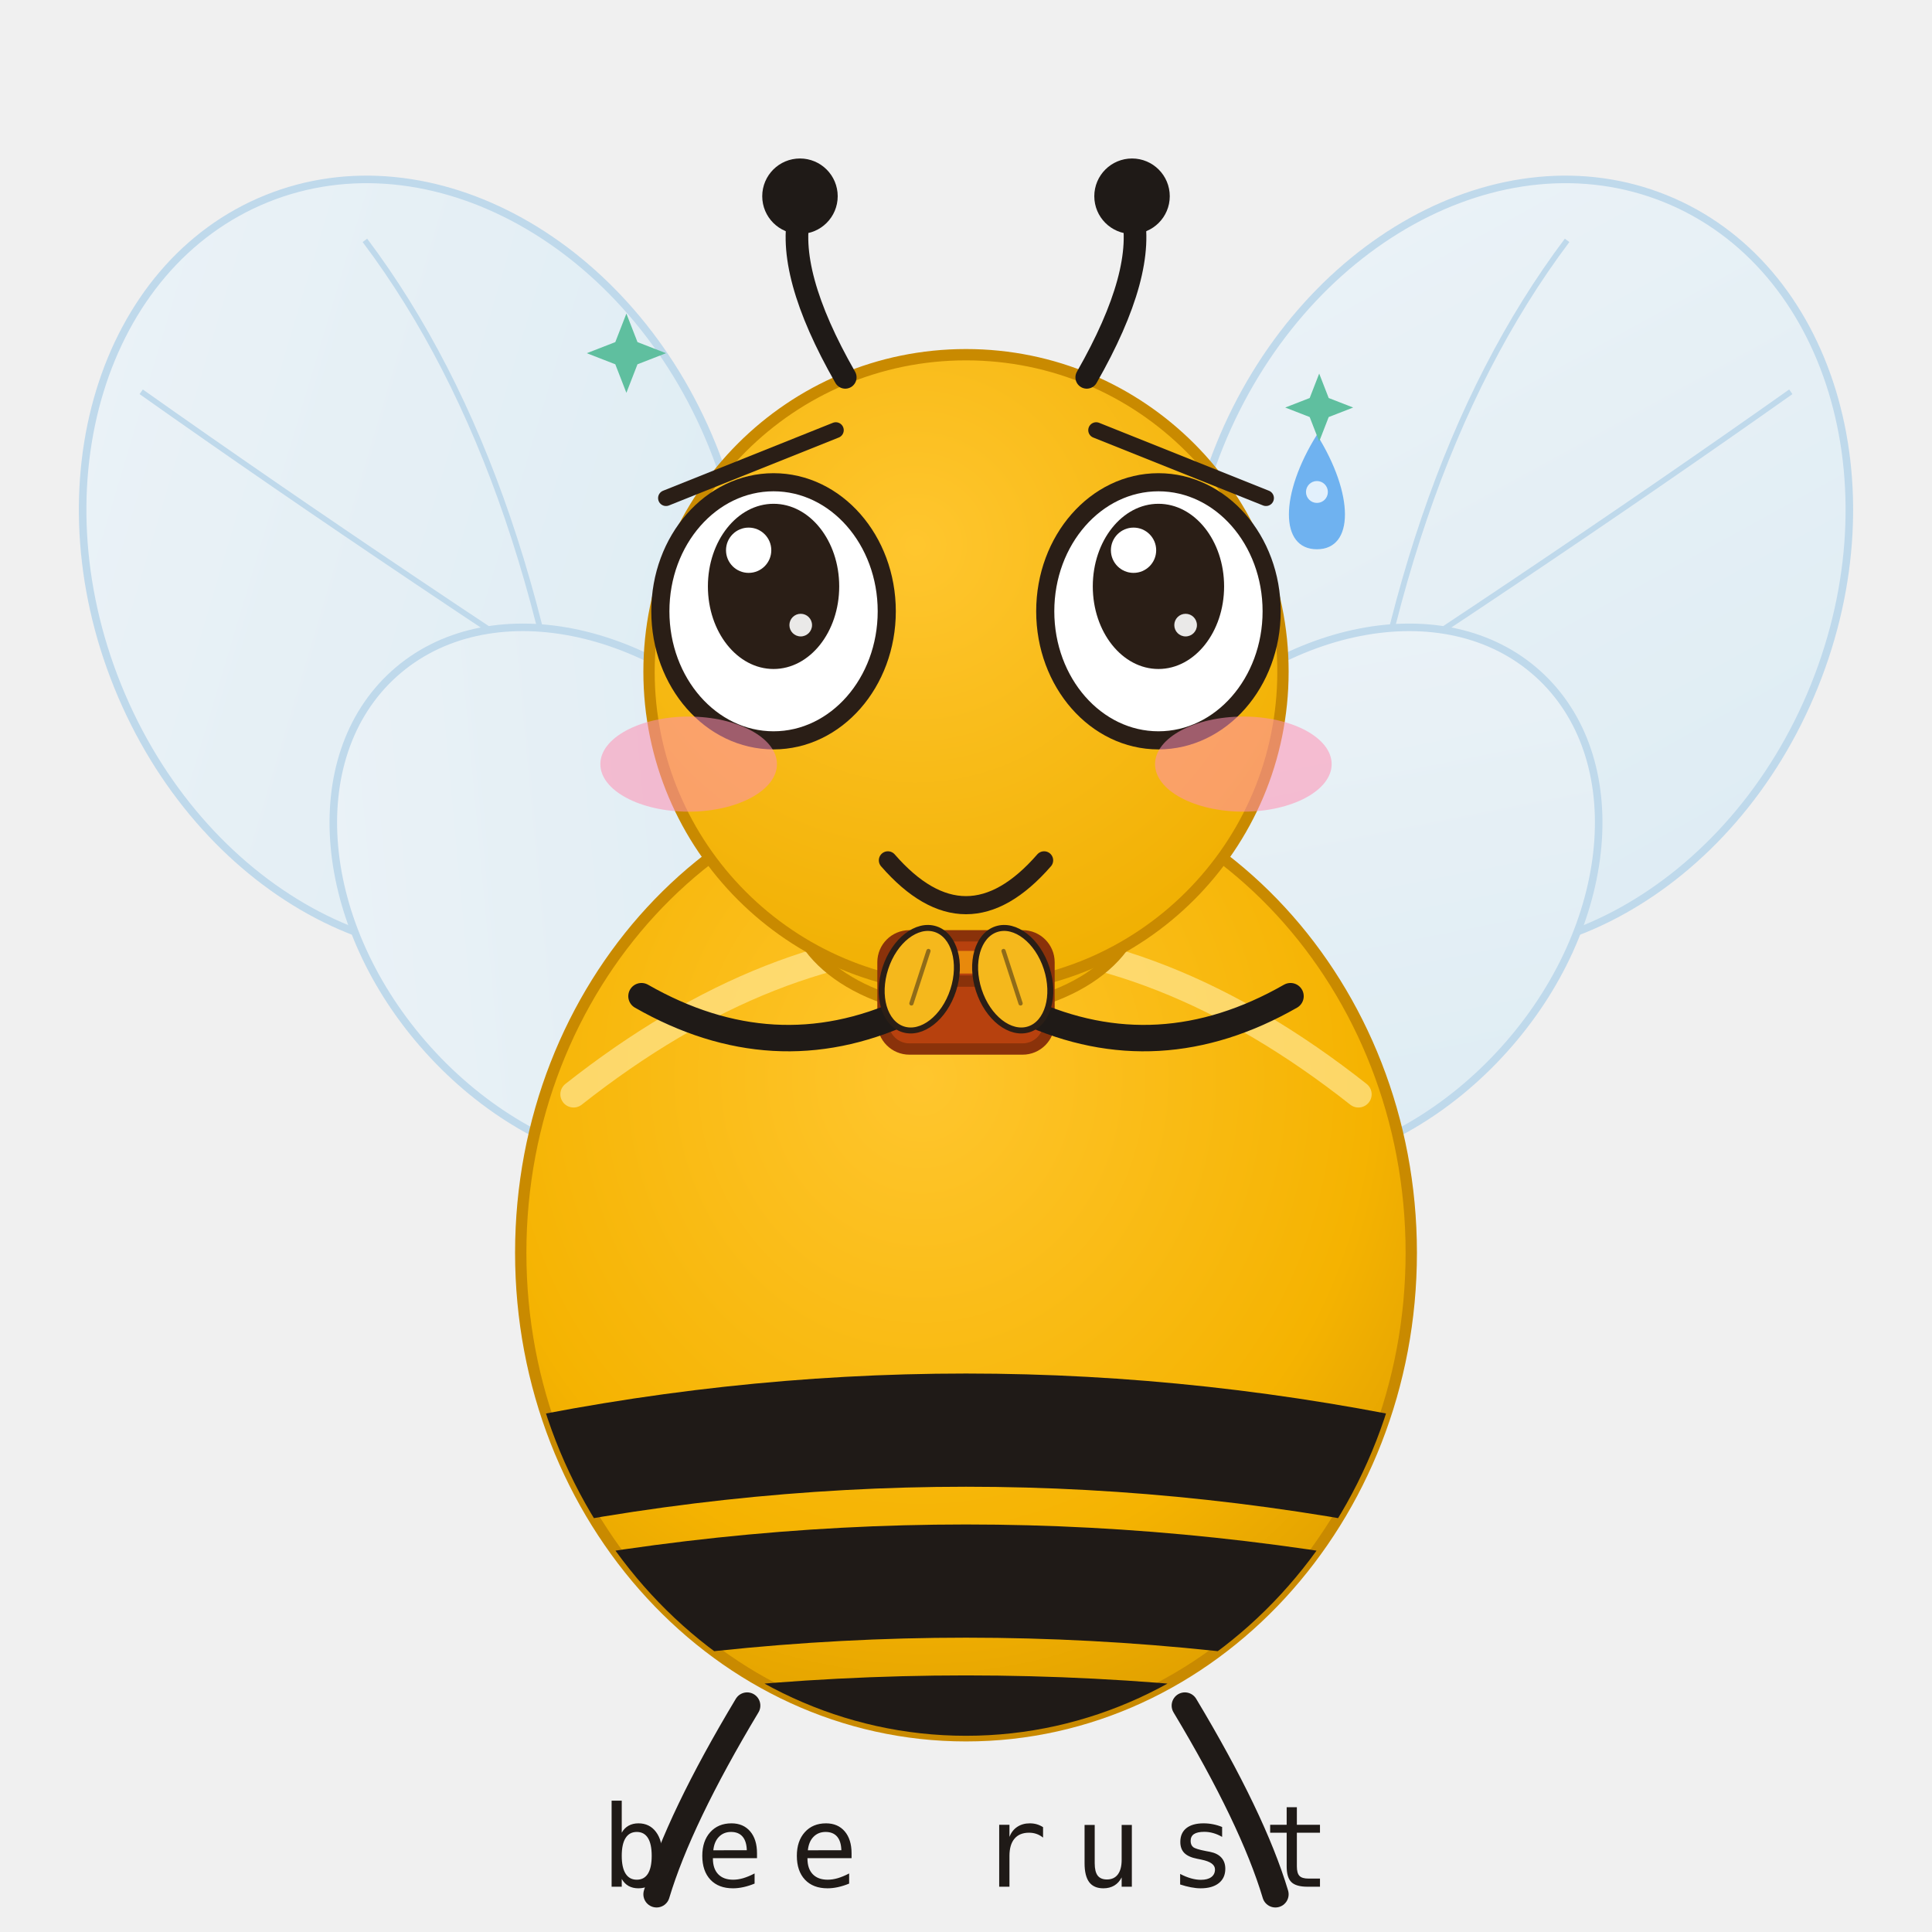
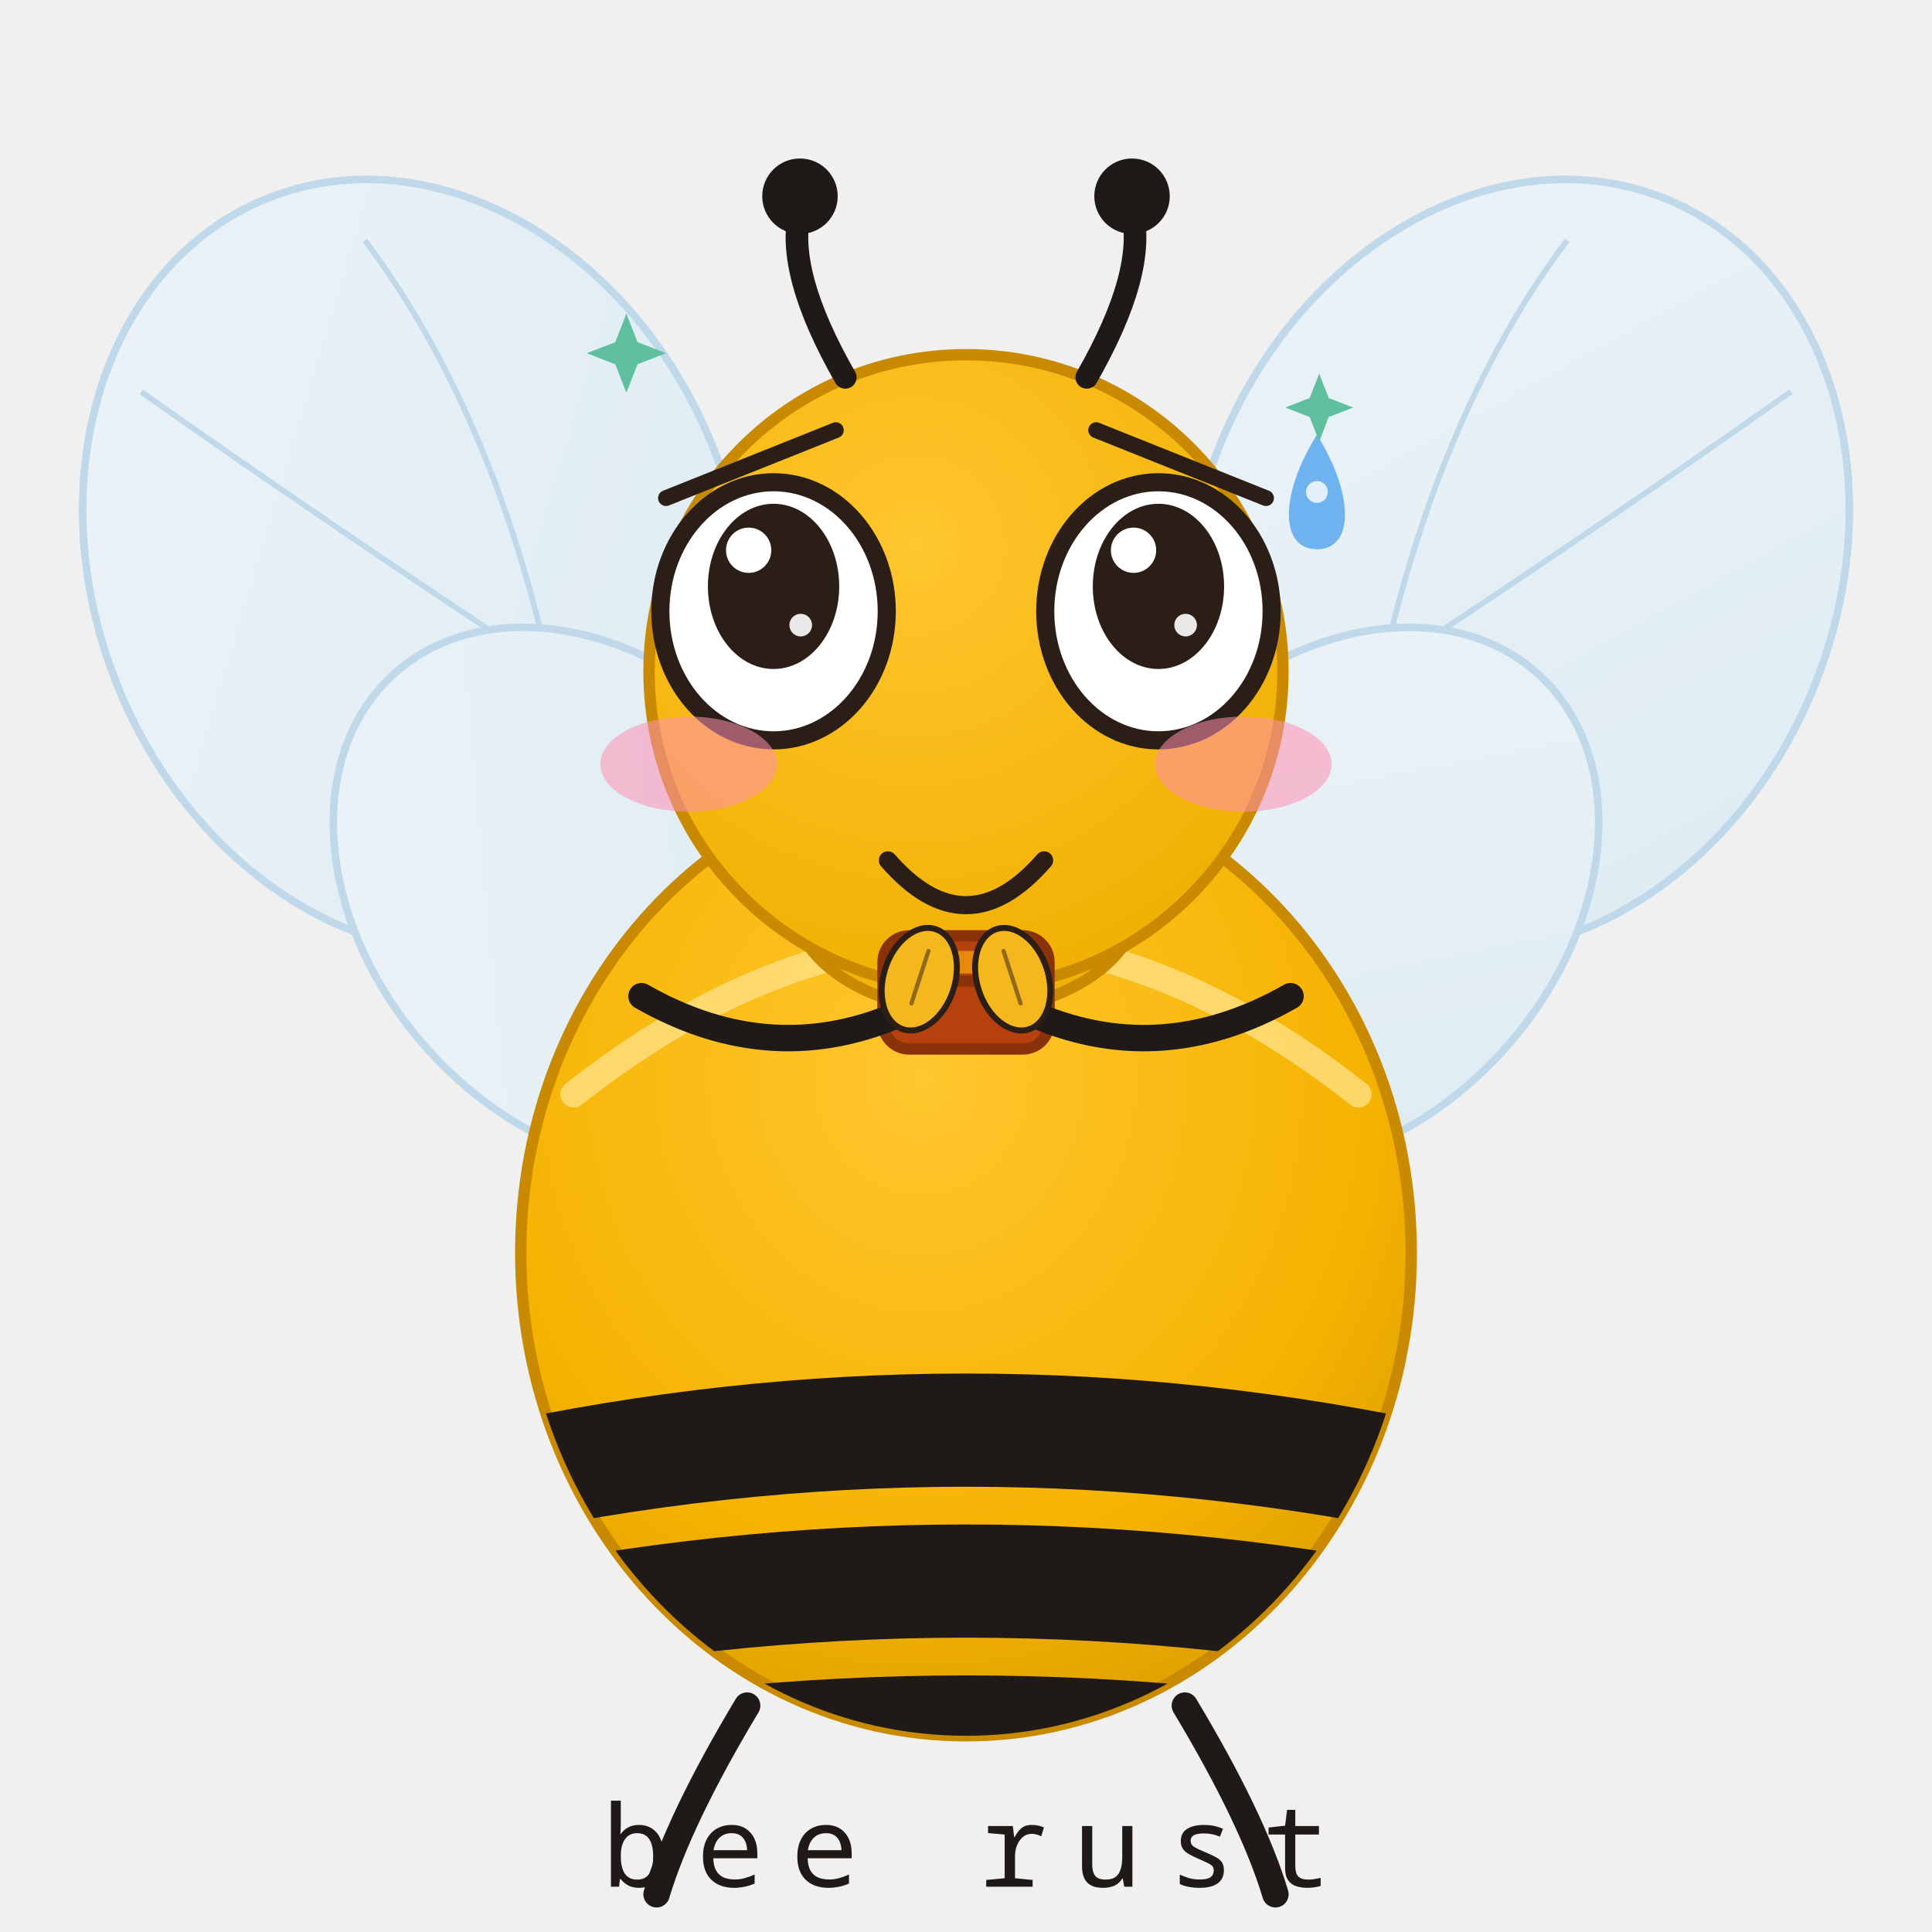
<svg xmlns="http://www.w3.org/2000/svg" viewBox="0 0 512 512" width="512" height="512" role="img" aria-label="Rusty · 讨好 Pleasing">
  <style>
.ex-motion { animation: ex-nod 1.7s ease-in-out infinite; transform-box: fill-box; transform-origin: 50% 50%; }
.ex-anim-tear { animation: ex-tear 1.8s ease-in infinite; transform-box: fill-box; transform-origin: center; }
.ex-anim-sweat { animation: ex-tear 1.5s ease-in infinite; transform-box: fill-box; transform-origin: center; }
.ex-anim-heart { animation: ex-heart 2.2s ease-out infinite; transform-box: fill-box; transform-origin: center; }
.ex-anim-spark { animation: ex-spark 1.9s ease-in-out infinite; transform-box: fill-box; transform-origin: center; }
.ex-anim-rain { animation: ex-rain 1.4s linear infinite; transform-box: fill-box; transform-origin: center; }
.ex-anim-confetti { animation: ex-confetti 2.4s linear infinite; transform-box: fill-box; transform-origin: center; }
.ex-anim-pulse { animation: ex-pulse 1.6s ease-in-out infinite; transform-box: fill-box; transform-origin: center; }
.ex-anim-knock { animation: ex-knock 0.55s ease-in-out infinite; transform-box: fill-box; transform-origin: center; }
.ex-anim-knockline { animation: ex-knockline 0.55s ease-out infinite; transform-box: fill-box; transform-origin: center; }
.ex-anim-palm { animation: ex-palm 0.9s ease-in-out infinite; transform-box: fill-box; transform-origin: center; }
.ex-anim-steam { animation: ex-steam 1.8s ease-out infinite; transform-box: fill-box; transform-origin: center; }
.ex-anim-shock { animation: ex-shock 0.5s ease-in-out infinite; transform-box: fill-box; transform-origin: center; }
.ex-anim-please { animation: ex-please 1.4s ease-in-out infinite; transform-box: fill-box; transform-origin: center; }
.ex-anim-drift { animation: ex-drift 4.5s ease-in-out infinite; transform-box: fill-box; transform-origin: center; }
@keyframes ex-nod { 0%,100% { transform: translateY(0); } 50% { transform: translateY(9.6px); } }
@keyframes ex-tear { 0% { transform: translateY(0); opacity: 0; } 18% { opacity: 1; } 100% { transform: translateY(33px); opacity: 0; } }
@keyframes ex-heart { 0% { transform: translateY(0) scale(.65); opacity: 0; } 20% { opacity: 1; } 100% { transform: translateY(-54px) scale(1.15); opacity: 0; } }
@keyframes ex-spark { 0%,100% { transform: scale(.6) rotate(0deg); opacity: .3; } 50% { transform: scale(1.15) rotate(25deg); opacity: 1; } }
@keyframes ex-rain { 0% { transform: translateY(0); opacity: 0; } 20% { opacity: 1; } 100% { transform: translateY(36px); opacity: 0; } }
@keyframes ex-confetti { 0% { transform: translateY(-10.5px) rotate(0deg); opacity: 1; } 100% { transform: translateY(48px) rotate(200deg); opacity: 0; } }
@keyframes ex-pulse { 0%,100% { transform: scale(1); opacity: .35; } 50% { transform: scale(1.18); opacity: .7; } }
@keyframes ex-knock { 0%,100% { transform: translateX(13.5px); } 35% { transform: translateX(0); } }
@keyframes ex-knockline { 0%,100% { transform: scaleX(.6); opacity: .35; } 35% { transform: scaleX(1); opacity: 1; } }
@keyframes ex-palm { 0%,100% { transform: translateY(0) rotate(0deg); } 50% { transform: translateY(-3.6px) rotate(-4deg); } }
@keyframes ex-steam { 0% { transform: translateY(0); opacity: .7; } 100% { transform: translateY(-27px); opacity: 0; } }
@keyframes ex-shock { 0%,100% { transform: scaleX(.7); opacity: .4; } 50% { transform: scaleX(1.25); opacity: 1; } }
@keyframes ex-please { 0%,100% { transform: translateY(0); } 50% { transform: translateY(-5.4px); } }
@keyframes ex-drift { 0%,100% { transform: translateY(0); } 50% { transform: translateY(-6px); } }
@media (prefers-reduced-motion: reduce) {
  .ex-motion, [class*="ex-anim-"] { animation: none !important; }
}
</style>
  <g class="ex-motion ex-pleasing">
    <g class="ex-base">
      <defs>
        <radialGradient id="bellyGrad" cx="45%" cy="32%" r="72%">
          <stop offset="0%" stop-color="#FFC62E" />
          <stop offset="70%" stop-color="#F5B301">
        
      </stop>
          <stop offset="100%" stop-color="#DE9E00" />
        </radialGradient>
        <radialGradient id="headGrad" cx="42%" cy="30%" r="75%">
          <stop offset="0%" stop-color="#FFC62E" />
          <stop offset="100%" stop-color="#F0AF00" />
        </radialGradient>
        <linearGradient id="wingGrad" x1="0" y1="0" x2="1" y2="1">
          <stop offset="0%" stop-color="#EAF5FC" />
          <stop offset="100%" stop-color="#CFE8F5" />
        </linearGradient>
        <clipPath id="bellyClip">
          <ellipse cx="256" cy="332" rx="118" ry="128" />
        </clipPath>
      </defs>
      <g>
        <g fill="url(#wingGrad)" stroke="#9FC9E8" stroke-width="2" opacity="0.6">
          <g>
            <ellipse cx="110" cy="150" rx="85" ry="105" transform="rotate(-22 110 150)" />
            <path d="M60 80 Q105 150 165 235" fill="none" stroke-width="1.5" transform="rotate(-22 110 150)" />
            <path d="M130 65 Q150 140 120 245" fill="none" stroke-width="1.5" transform="rotate(-22 110 150)" />
          </g>
          <g>
            <ellipse cx="402" cy="150" rx="85" ry="105" transform="rotate(22 402 150)" />
            <path d="M452 80 Q407 150 347 235" fill="none" stroke-width="1.5" transform="rotate(22 402 150)" />
            <path d="M382 65 Q362 140 392 245" fill="none" stroke-width="1.5" transform="rotate(22 402 150)" />
          </g>
          <g>
            <ellipse cx="158" cy="238" rx="60" ry="80" transform="rotate(-42 158 238)" />
          </g>
          <g>
            <ellipse cx="354" cy="238" rx="60" ry="80" transform="rotate(42 354 238)" />
          </g>
        </g>
        <g stroke="#1F1A17" stroke-width="7" stroke-linecap="round" fill="none">
          <path d="M198 452 Q180 482 174 502" />
          <path d="M314 452 Q332 482 338 502" />
        </g>
        <g>
          <ellipse cx="256" cy="332" rx="118" ry="128" fill="url(#bellyGrad)" stroke="#C98A00" stroke-width="3" />
          <path d="M152 290 Q256 208 360 290" fill="none" stroke="#FFE38A" stroke-width="7" stroke-linecap="round" opacity="0.75">
      
    </path>
          <g clip-path="url(#bellyClip)">
            <path d="M128 378 Q256 350 384 378 L384 408 Q256 380 128 408 Z" fill="#1F1A17" />
            <path d="M124 418 Q256 390 388 418 L388 448 Q256 420 124 448 Z" fill="#1F1A17" />
            <path d="M120 458 Q256 430 392 458 L392 486 Q256 460 120 486 Z" fill="#1F1A17" />
          </g>
        </g>
        <ellipse cx="256" cy="238" rx="46" ry="30" fill="url(#headGrad)" stroke="#C98A00" stroke-width="3" />
        <circle cx="256" cy="178" r="84" fill="url(#headGrad)" stroke="#C98A00" stroke-width="3" />
        <g stroke="#1F1A17" stroke-width="6" stroke-linecap="round" fill="#1F1A17">
          <path d="M224 100 Q208 72 212 56" fill="none" />
          <circle cx="212" cy="52" r="7" />
          <path d="M288 100 Q304 72 300 56" fill="none" />
          <circle cx="300" cy="52" r="7" />
        </g>
        <g>
          <rect x="234" y="248" width="44" height="30" rx="7" fill="#B7410E" stroke="#8A320A" stroke-width="3" />
          <path d="M234 260 L278 260" stroke="#8A320A" stroke-width="3" />
          <rect x="252" y="252" width="8" height="6" rx="2" fill="#E8890C" />
          <path d="M170 264 Q205 284 240 268" fill="none" stroke="#1F1A17" stroke-width="7" stroke-linecap="round" />
          <path d="M342 264 Q307 284 272 268" fill="none" stroke="#1F1A17" stroke-width="7" stroke-linecap="round" />
        </g>
-         <text x="256" y="500" text-anchor="middle" font-family="ui-monospace,SFMono-Regular,Menlo,monospace" font-size="30" letter-spacing="7" fill="#1F1A17">bee rust</text>
+         <text x="256" y="500" text-anchor="middle" font-family="'JetBrains Mono','Noto Sans Mono','DejaVu Sans Mono',ui-monospace,monospace" font-size="30" letter-spacing="7" fill="#1F1A17">bee rust</text>
      </g>
    </g>
    <g class="ex-face">
      <path d="M 176.5,132 L 221.5,114" stroke="#2A1E16" stroke-width="4.2" stroke-linecap="round" />
      <path d="M 335.5,132 L 290.5,114" stroke="#2A1E16" stroke-width="4.2" stroke-linecap="round" />
      <ellipse cx="205" cy="162" rx="30" ry="34.2" fill="#FFFFFF" stroke="#2A1E16" stroke-width="4.8" />
      <ellipse cx="205" cy="155.4" rx="17.4" ry="21.89" fill="#2A1E16" />
      <circle cx="198.4" cy="145.82" r="6" fill="#FFFFFF" />
      <circle cx="212.2" cy="165.66" r="3" fill="#FFFFFF" opacity=".9" />
      <ellipse cx="307" cy="162" rx="30" ry="34.2" fill="#FFFFFF" stroke="#2A1E16" stroke-width="4.8" />
      <ellipse cx="307" cy="155.4" rx="17.4" ry="21.89" fill="#2A1E16" />
      <circle cx="300.4" cy="145.82" r="6" fill="#FFFFFF" />
      <circle cx="314.2" cy="165.66" r="3" fill="#FFFFFF" opacity=".9" />
      <path d="M 235.3,228 Q 256,251.76 276.7,228" fill="none" stroke="#2A1E16" stroke-width="4.8" stroke-linecap="round" />
      <ellipse cx="182.5" cy="202.5" rx="23.4" ry="12.6" fill="#FF8FB3" opacity="0.55" />
      <ellipse cx="329.5" cy="202.5" rx="23.4" ry="12.6" fill="#FF8FB3" opacity="0.55" />
      <g transform="translate(0 0)">
        <path class="ex-anim-sweat" style="animation-delay:0.2s" d="M 349,115.2 C 358.9,131.04 358.9,145.56 349,145.56 C 339.1,145.56 339.1,131.04 349,115.2 Z" fill="#6FB2F0" />
        <circle cx="349" cy="130.38" r="2.9" fill="#FFFFFF" opacity=".8" />
      </g>
      <path class="ex-anim-spark" style="animation-delay:0.3s" d="M 166,83.1 L 168.94,90.66 L 176.5,93.6 L 168.94,96.54 L 166,104.1 L 163.06,96.54 L 155.5,93.6 L 163.06,90.66 Z" fill="#5FBF9F" />
      <path class="ex-anim-spark" style="animation-delay:0.8s" d="M 349.6,99 L 352.12,105.48 L 358.6,108 L 352.12,110.52 L 349.6,117 L 347.08,110.52 L 340.6,108 L 347.08,105.48 Z" fill="#5FBF9F" />
      <g transform="translate(243.62 259.5) rotate(18)">
        <g class="ex-anim-please">
          <ellipse rx="9.45" ry="13.95" fill="#F5B81C" stroke="#2A1E16" stroke-width="1.58" />
          <path d="M 0,-7.87 L 0,6.75" stroke="#2A1E16" stroke-width="1.12" stroke-linecap="round" opacity=".5" />
        </g>
      </g>
      <g transform="translate(268.38 259.5) rotate(-18)">
        <g class="ex-anim-please">
          <ellipse rx="9.45" ry="13.95" fill="#F5B81C" stroke="#2A1E16" stroke-width="1.58" />
          <path d="M 0,-7.87 L 0,6.75" stroke="#2A1E16" stroke-width="1.12" stroke-linecap="round" opacity=".5" />
        </g>
      </g>
    </g>
  </g>
</svg>
